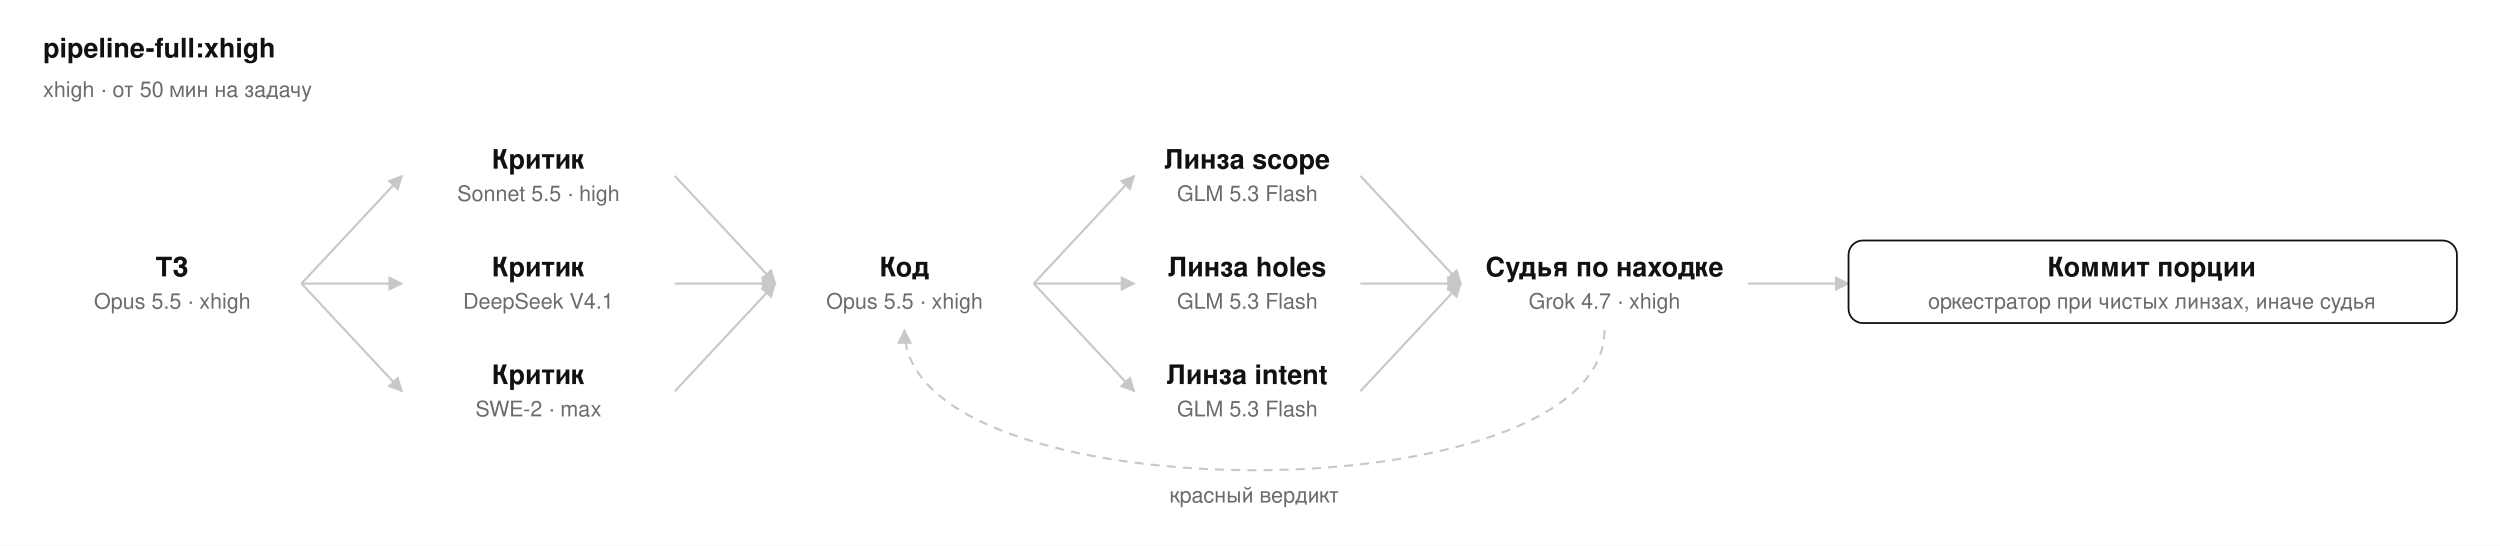
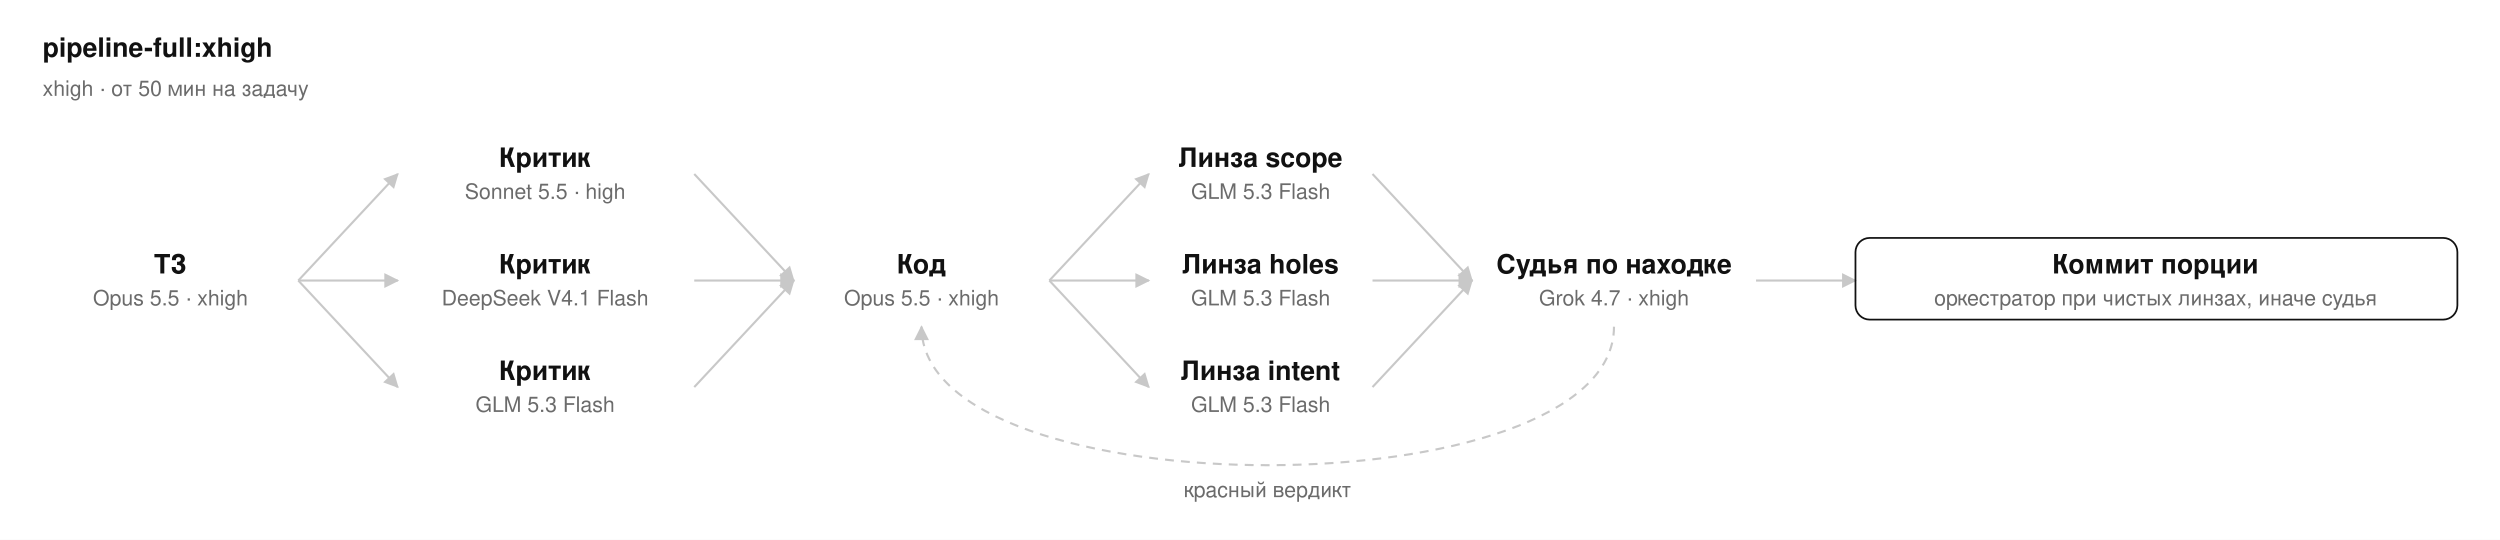
- <svg xmlns="http://www.w3.org/2000/svg" width="1393" height="304" viewBox="0 0 1393 304" font-family="-apple-system, 'Segoe UI', Helvetica, Arial, sans-serif">
+ <svg xmlns="http://www.w3.org/2000/svg" width="1408" height="304" viewBox="0 0 1408 304" font-family="-apple-system, 'Segoe UI', Helvetica, Arial, sans-serif">
  <defs>
    <marker id="arrow" viewBox="0 0 10 10" refX="9" refY="5" markerWidth="7" markerHeight="7" orient="auto-start-reverse">
      <path d="M0 0L10 5L0 10z" fill="#c8c8c8" />
    </marker>
  </defs>
  <rect width="100%" height="100%" fill="#fff" />
  <text x="24" y="32" text-anchor="start" font-size="15" font-weight="700" fill="#111">pipeline-full:xhigh</text>
  <text x="24" y="54" text-anchor="start" font-size="12" fill="#6b6b6b">xhigh · от 50 мин на задачу</text>
  <line x1="168" y1="158" x2="224" y2="98" stroke="#c8c8c8" stroke-width="1.2" marker-end="url(#arrow)" />
  <line x1="168" y1="158" x2="224" y2="158" stroke="#c8c8c8" stroke-width="1.2" marker-end="url(#arrow)" />
  <line x1="168" y1="158" x2="224" y2="218" stroke="#c8c8c8" stroke-width="1.2" marker-end="url(#arrow)" />
-   <line x1="376" y1="98" x2="432" y2="158" stroke="#c8c8c8" stroke-width="1.2" marker-end="url(#arrow)" />
-   <line x1="376" y1="158" x2="432" y2="158" stroke="#c8c8c8" stroke-width="1.2" marker-end="url(#arrow)" />
-   <line x1="376" y1="218" x2="432" y2="158" stroke="#c8c8c8" stroke-width="1.2" marker-end="url(#arrow)" />
-   <line x1="576" y1="158" x2="632" y2="98" stroke="#c8c8c8" stroke-width="1.2" marker-end="url(#arrow)" />
-   <line x1="576" y1="158" x2="632" y2="158" stroke="#c8c8c8" stroke-width="1.2" marker-end="url(#arrow)" />
-   <line x1="576" y1="158" x2="632" y2="218" stroke="#c8c8c8" stroke-width="1.2" marker-end="url(#arrow)" />
-   <line x1="758" y1="98" x2="814" y2="158" stroke="#c8c8c8" stroke-width="1.2" marker-end="url(#arrow)" />
-   <line x1="758" y1="158" x2="814" y2="158" stroke="#c8c8c8" stroke-width="1.2" marker-end="url(#arrow)" />
-   <line x1="758" y1="218" x2="814" y2="158" stroke="#c8c8c8" stroke-width="1.2" marker-end="url(#arrow)" />
-   <line x1="974" y1="158" x2="1030" y2="158" stroke="#c8c8c8" stroke-width="1.2" marker-end="url(#arrow)" />
+   <line x1="391" y1="98" x2="447" y2="158" stroke="#c8c8c8" stroke-width="1.2" marker-end="url(#arrow)" />
+   <line x1="391" y1="158" x2="447" y2="158" stroke="#c8c8c8" stroke-width="1.2" marker-end="url(#arrow)" />
+   <line x1="391" y1="218" x2="447" y2="158" stroke="#c8c8c8" stroke-width="1.2" marker-end="url(#arrow)" />
+   <line x1="591" y1="158" x2="647" y2="98" stroke="#c8c8c8" stroke-width="1.2" marker-end="url(#arrow)" />
+   <line x1="591" y1="158" x2="647" y2="158" stroke="#c8c8c8" stroke-width="1.2" marker-end="url(#arrow)" />
+   <line x1="591" y1="158" x2="647" y2="218" stroke="#c8c8c8" stroke-width="1.2" marker-end="url(#arrow)" />
+   <line x1="773" y1="98" x2="829" y2="158" stroke="#c8c8c8" stroke-width="1.2" marker-end="url(#arrow)" />
+   <line x1="773" y1="158" x2="829" y2="158" stroke="#c8c8c8" stroke-width="1.2" marker-end="url(#arrow)" />
+   <line x1="773" y1="218" x2="829" y2="158" stroke="#c8c8c8" stroke-width="1.2" marker-end="url(#arrow)" />
+   <line x1="989" y1="158" x2="1045" y2="158" stroke="#c8c8c8" stroke-width="1.2" marker-end="url(#arrow)" />
  <text x="96" y="154" text-anchor="middle" font-size="15" font-weight="700" fill="#111">ТЗ</text>
  <text x="96" y="172" text-anchor="middle" font-size="12" fill="#6b6b6b">Opus 5.5 · xhigh</text>
-   <text x="300" y="94" text-anchor="middle" font-size="15" font-weight="700" fill="#111">Критик</text>
-   <text x="300" y="112" text-anchor="middle" font-size="12" fill="#6b6b6b">Sonnet 5.5 · high</text>
-   <text x="300" y="154" text-anchor="middle" font-size="15" font-weight="700" fill="#111">Критик</text>
-   <text x="300" y="172" text-anchor="middle" font-size="12" fill="#6b6b6b">DeepSeek V4.1</text>
-   <text x="300" y="214" text-anchor="middle" font-size="15" font-weight="700" fill="#111">Критик</text>
-   <text x="300" y="232" text-anchor="middle" font-size="12" fill="#6b6b6b">SWE-2 · max</text>
-   <text x="504" y="154" text-anchor="middle" font-size="15" font-weight="700" fill="#111">Код</text>
-   <text x="504" y="172" text-anchor="middle" font-size="12" fill="#6b6b6b">Opus 5.5 · xhigh</text>
-   <text x="695" y="94" text-anchor="middle" font-size="15" font-weight="700" fill="#111">Линза scope</text>
-   <text x="695" y="112" text-anchor="middle" font-size="12" fill="#6b6b6b">GLM 5.3 Flash</text>
-   <text x="695" y="154" text-anchor="middle" font-size="15" font-weight="700" fill="#111">Линза holes</text>
-   <text x="695" y="172" text-anchor="middle" font-size="12" fill="#6b6b6b">GLM 5.3 Flash</text>
-   <text x="695" y="214" text-anchor="middle" font-size="15" font-weight="700" fill="#111">Линза intent</text>
-   <text x="695" y="232" text-anchor="middle" font-size="12" fill="#6b6b6b">GLM 5.3 Flash</text>
-   <text x="894" y="154" text-anchor="middle" font-size="15" font-weight="700" fill="#111">Судья по находке</text>
-   <text x="894" y="172" text-anchor="middle" font-size="12" fill="#6b6b6b">Grok 4.7 · xhigh</text>
-   <rect x="1030" y="134" width="339" height="46" rx="8" fill="none" stroke="#111" stroke-width="1" />
-   <text x="1199" y="154" text-anchor="middle" font-size="15" font-weight="700" fill="#111">Коммит порции</text>
-   <text x="1199" y="172" text-anchor="middle" font-size="12" fill="#6b6b6b">оркестратор при чистых линзах, иначе судья</text>
-   <path d="M894 184 C894 288 504 288 504 184" fill="none" stroke="#c8c8c8" stroke-width="1.2" stroke-dasharray="5 4" marker-end="url(#arrow)" />
-   <text x="699" y="280" text-anchor="middle" font-size="12" fill="#6b6b6b">красный вердикт</text>
+   <text x="307" y="94" text-anchor="middle" font-size="15" font-weight="700" fill="#111">Критик</text>
+   <text x="307" y="112" text-anchor="middle" font-size="12" fill="#6b6b6b">Sonnet 5.5 · high</text>
+   <text x="307" y="154" text-anchor="middle" font-size="15" font-weight="700" fill="#111">Критик</text>
+   <text x="307" y="172" text-anchor="middle" font-size="12" fill="#6b6b6b">DeepSeek V4.1 Flash</text>
+   <text x="307" y="214" text-anchor="middle" font-size="15" font-weight="700" fill="#111">Критик</text>
+   <text x="307" y="232" text-anchor="middle" font-size="12" fill="#6b6b6b">GLM 5.3 Flash</text>
+   <text x="519" y="154" text-anchor="middle" font-size="15" font-weight="700" fill="#111">Код</text>
+   <text x="519" y="172" text-anchor="middle" font-size="12" fill="#6b6b6b">Opus 5.5 · xhigh</text>
+   <text x="710" y="94" text-anchor="middle" font-size="15" font-weight="700" fill="#111">Линза scope</text>
+   <text x="710" y="112" text-anchor="middle" font-size="12" fill="#6b6b6b">GLM 5.3 Flash</text>
+   <text x="710" y="154" text-anchor="middle" font-size="15" font-weight="700" fill="#111">Линза holes</text>
+   <text x="710" y="172" text-anchor="middle" font-size="12" fill="#6b6b6b">GLM 5.3 Flash</text>
+   <text x="710" y="214" text-anchor="middle" font-size="15" font-weight="700" fill="#111">Линза intent</text>
+   <text x="710" y="232" text-anchor="middle" font-size="12" fill="#6b6b6b">GLM 5.3 Flash</text>
+   <text x="909" y="154" text-anchor="middle" font-size="15" font-weight="700" fill="#111">Судья по находке</text>
+   <text x="909" y="172" text-anchor="middle" font-size="12" fill="#6b6b6b">Grok 4.7 · xhigh</text>
+   <rect x="1045" y="134" width="339" height="46" rx="8" fill="none" stroke="#111" stroke-width="1" />
+   <text x="1214" y="154" text-anchor="middle" font-size="15" font-weight="700" fill="#111">Коммит порции</text>
+   <text x="1214" y="172" text-anchor="middle" font-size="12" fill="#6b6b6b">оркестратор при чистых линзах, иначе судья</text>
+   <path d="M909 184 C909 288 519 288 519 184" fill="none" stroke="#c8c8c8" stroke-width="1.2" stroke-dasharray="5 4" marker-end="url(#arrow)" />
+   <text x="714" y="280" text-anchor="middle" font-size="12" fill="#6b6b6b">красный вердикт</text>
</svg>
